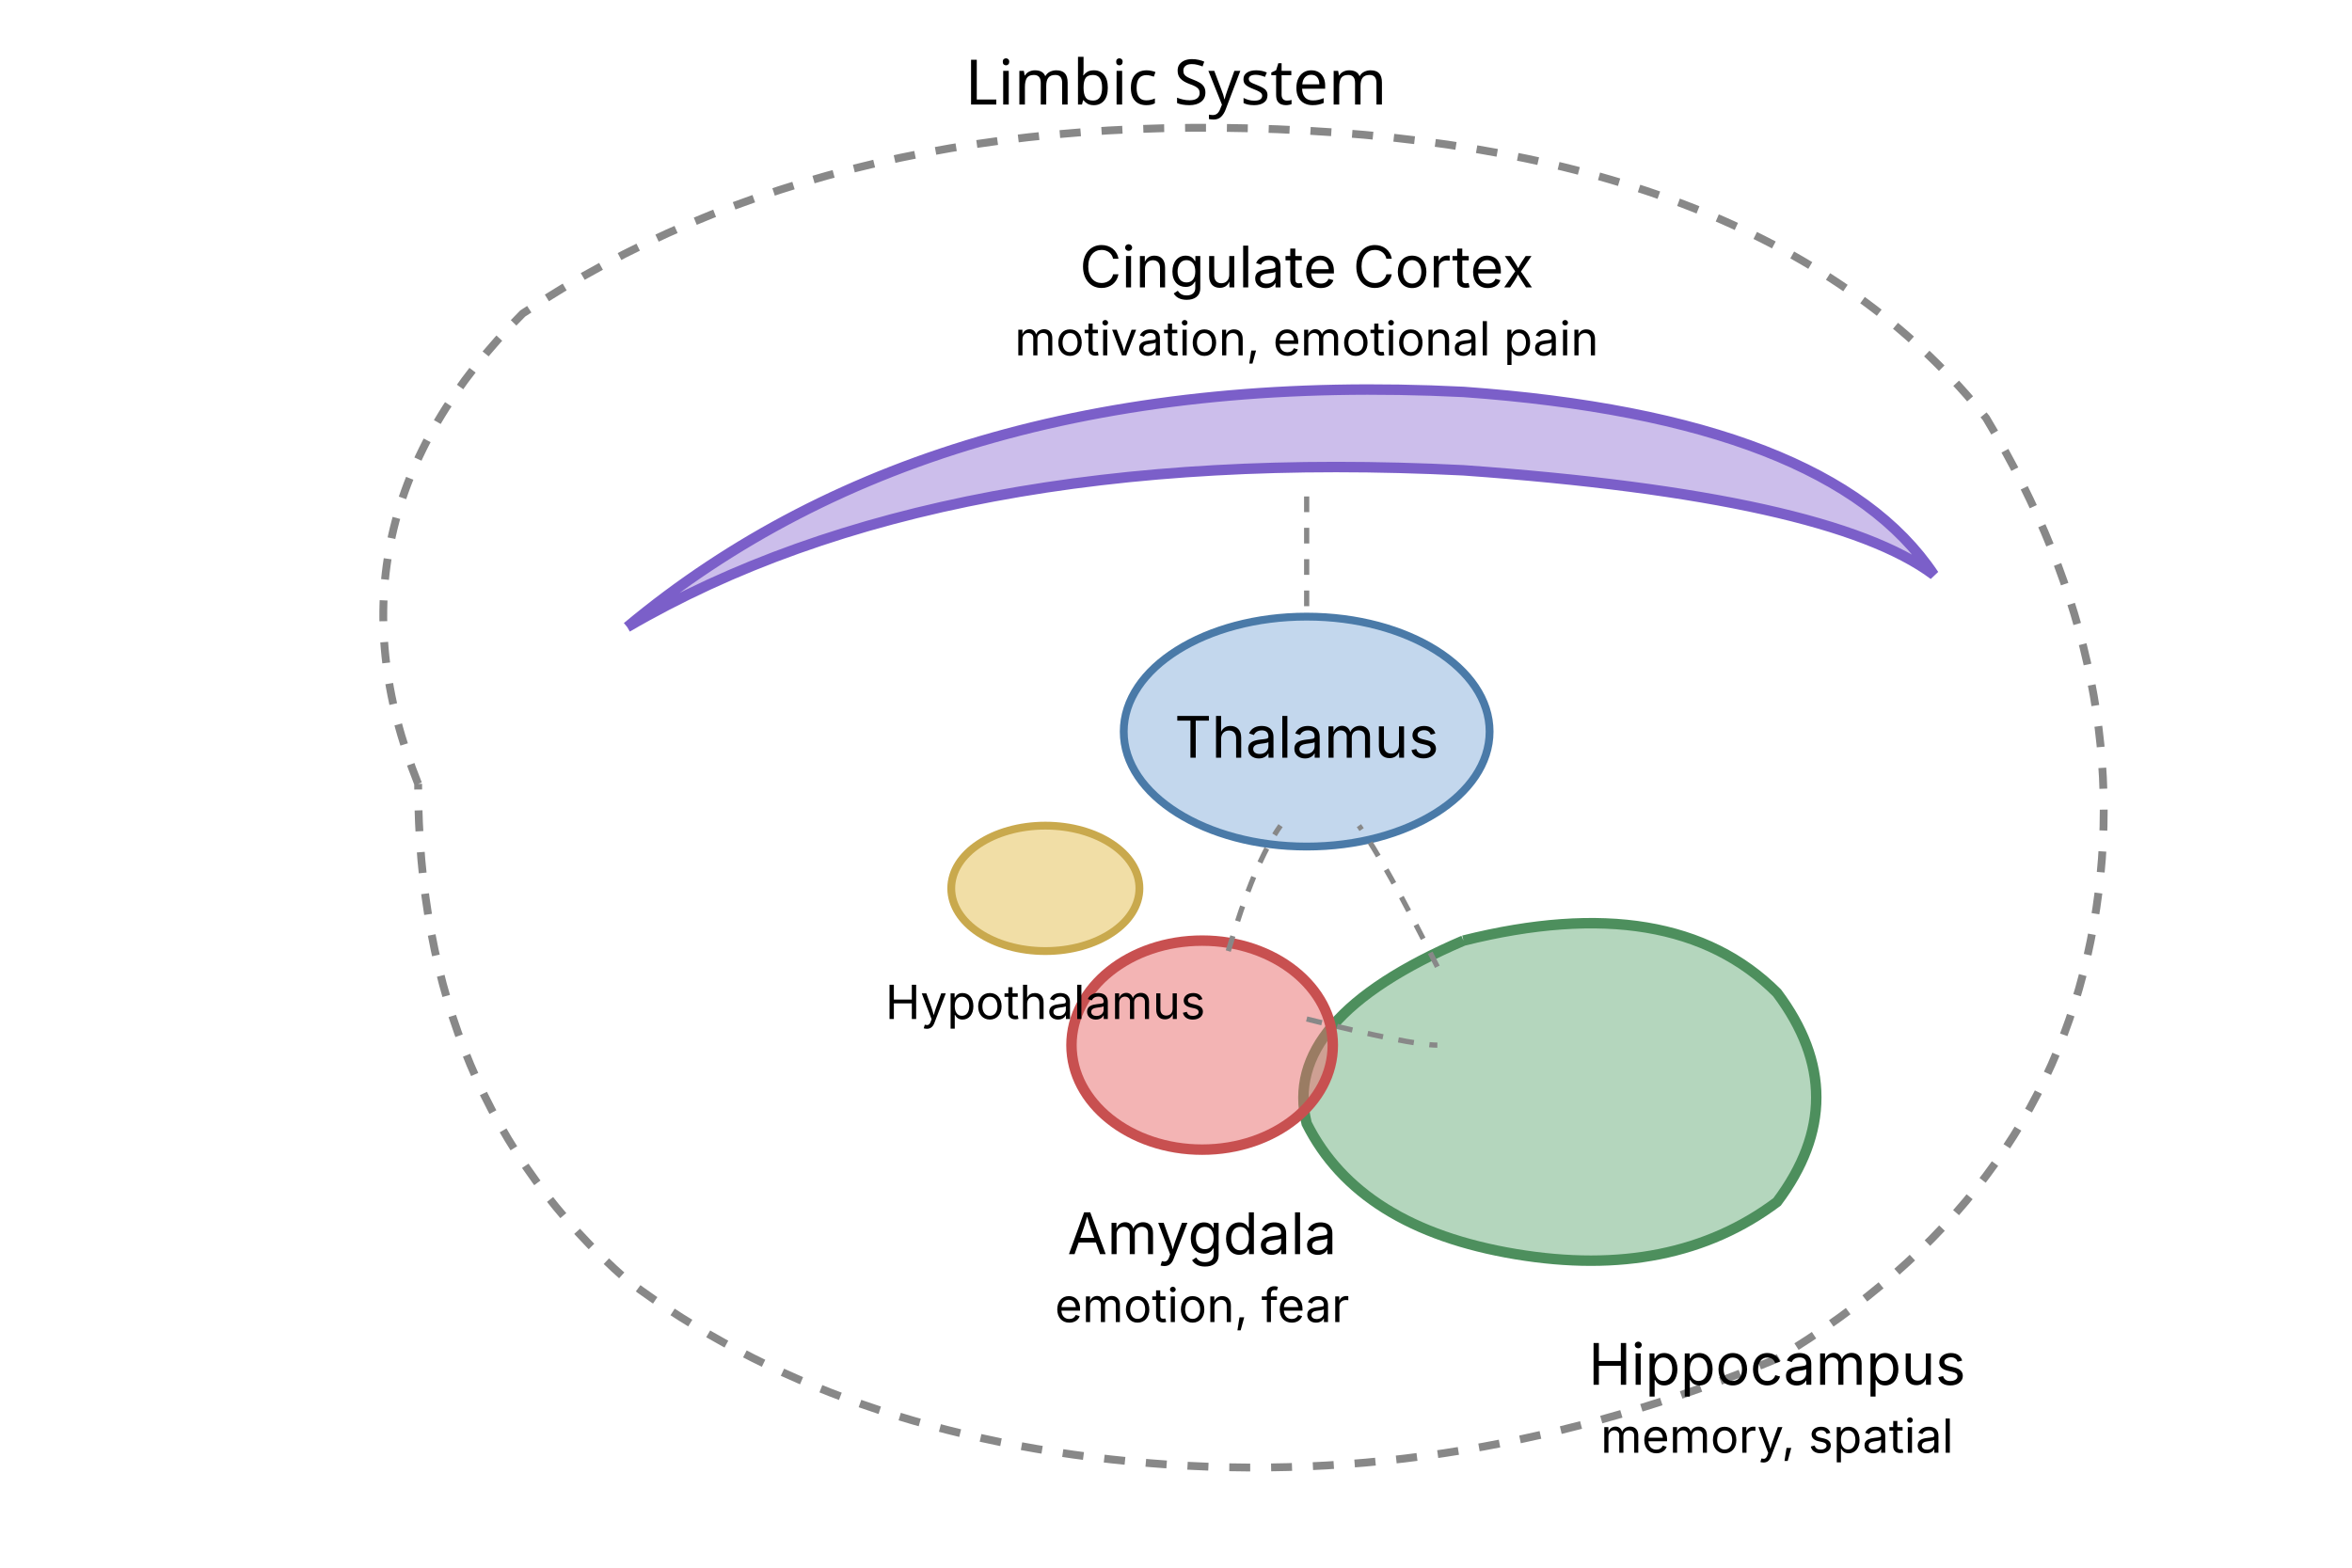
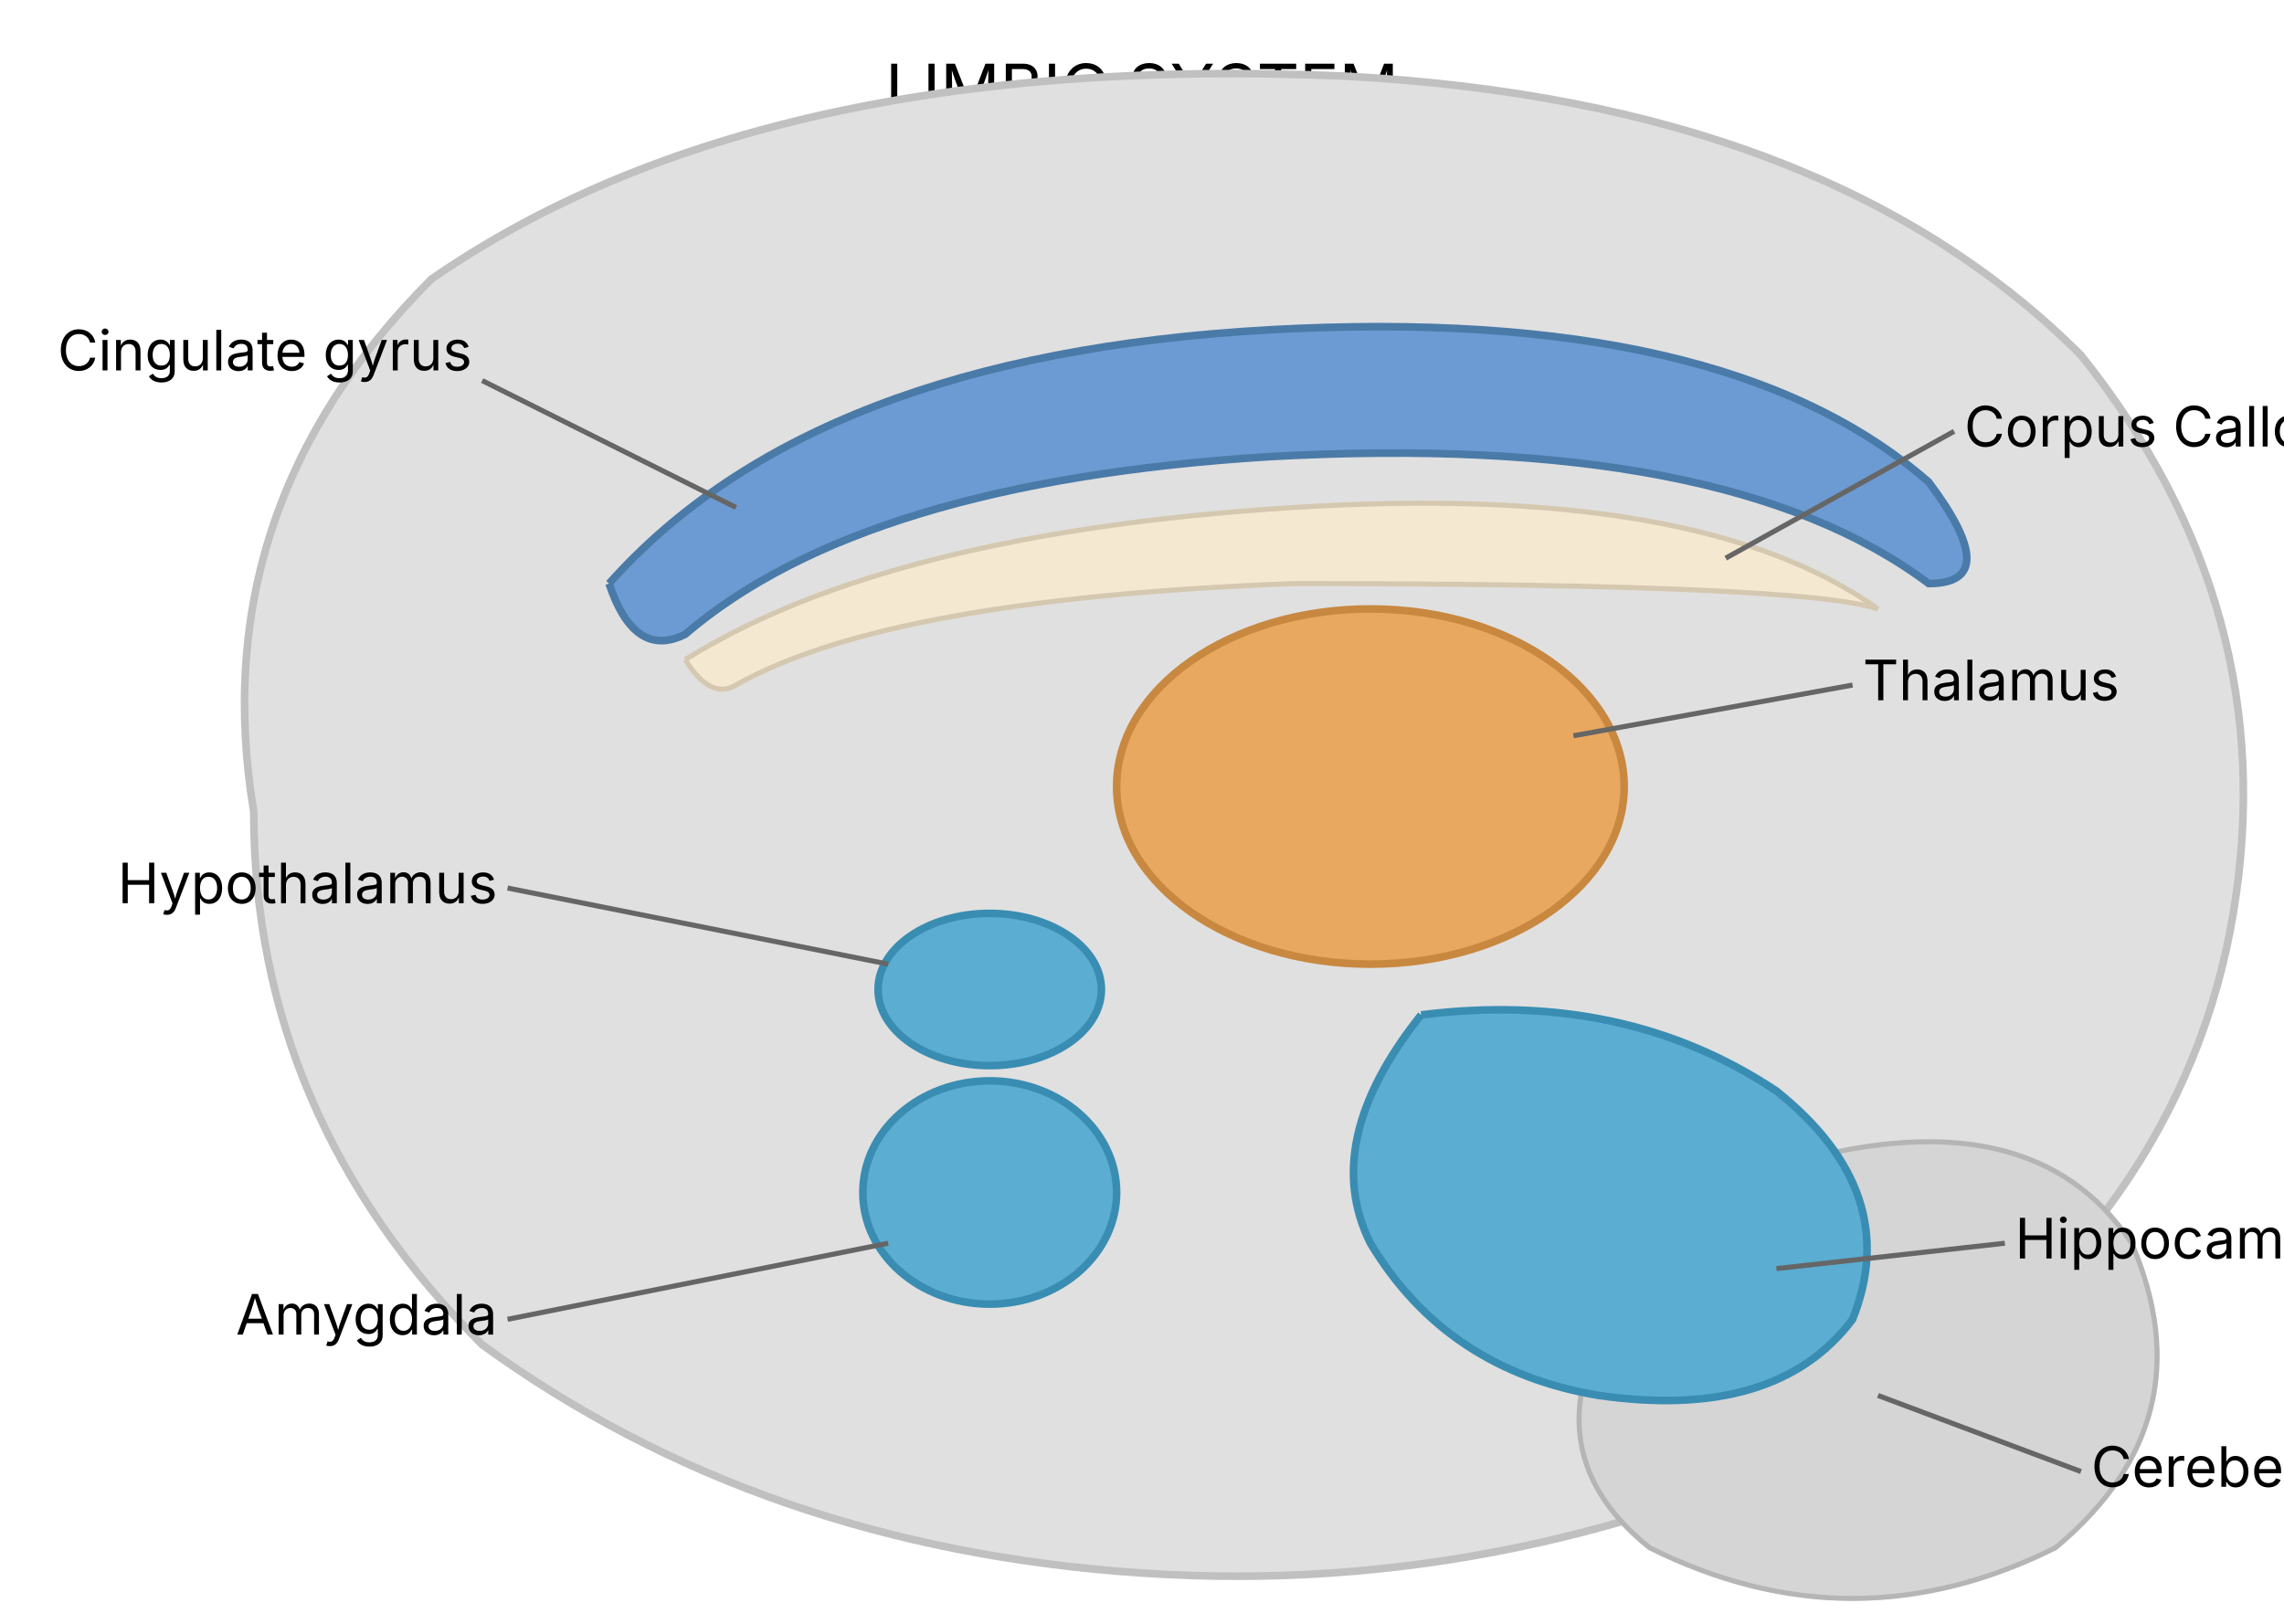
- <svg xmlns="http://www.w3.org/2000/svg" viewBox="0 0 450 300" width="450" height="300">
-   <path d="M80,150            Q60,100 100,60            Q160,20 250,25            Q340,30 380,80            Q410,130 400,180            Q390,230 340,260            Q280,285 220,280            Q160,275 120,245            Q80,210 80,150" fill="none" stroke="#888" stroke-width="1.5" stroke-dasharray="4,4" />
-   <path d="M120,120            Q180,70 280,75            Q350,80 370,110            Q350,95 280,90            Q180,85 120,120" fill="#9B7ED9" fill-opacity="0.5" stroke="#7B5FC9" stroke-width="2" />
-   <path d="M280,180            Q320,170 340,190            Q355,210 340,230            Q320,245 290,240            Q260,235 250,215            Q245,195 280,180" fill="#6BAF7D" fill-opacity="0.5" stroke="#4D8F5D" stroke-width="2" />
-   <ellipse cx="230" cy="200" rx="25" ry="20" fill="#E86B6B" fill-opacity="0.5" stroke="#C85050" stroke-width="2" />
-   <ellipse cx="200" cy="170" rx="18" ry="12" fill="#E8C86B" fill-opacity="0.6" stroke="#C9A94D" stroke-width="1.5" />
-   <ellipse cx="250" cy="140" rx="35" ry="22" fill="#6B9BD2" fill-opacity="0.4" stroke="#4A7AA8" stroke-width="1.5" />
-   <g stroke="#888" stroke-width="1" stroke-dasharray="3,3" fill="none">
-     <path d="M250,195 Q270,200 275,200" />
-     <path d="M235,182 Q240,165 245,158" />
-     <path d="M275,185 Q265,165 260,158" />
-     <path d="M250,95 Q250,115 250,118" />
+ <svg xmlns="http://www.w3.org/2000/svg" viewBox="0 0 450 320" width="450" height="320">
+   <text x="225" y="22" font-family="system-ui, -apple-system, sans-serif" font-size="13" text-anchor="middle" class="svg-label">LIMBIC SYSTEM</text>
+   <path d="M50,160            Q40,100 85,55            Q150,10 265,15            Q360,20 410,70            Q450,120 440,180            Q430,240 370,280            Q300,315 225,310            Q150,305 95,265            Q50,220 50,160" fill="#E0E0E0" stroke="#C0C0C0" stroke-width="1.5" />
+   <path d="M350,230 Q400,215 420,245 Q435,280 405,305 Q365,325 325,305 Q300,285 320,255 Q335,235 350,230" fill="#D5D5D5" stroke="#B5B5B5" stroke-width="1" />
+   <path d="M120,115            Q160,70 250,65            Q340,60 380,95            Q395,115 380,115            Q340,85 250,90            Q170,95 135,125            Q125,130 120,115" fill="#6B9BD2" stroke="#4A7AA8" stroke-width="1.5" />
+   <path d="M135,130            Q175,105 255,100            Q335,95 370,120            Q355,115 255,115            Q175,118 145,135            Q140,138 135,130" fill="#F5E8D0" stroke="#D5C8B0" stroke-width="1" />
+   <ellipse cx="270" cy="155" rx="50" ry="35" fill="#E8A860" stroke="#C88840" stroke-width="1.5" />
+   <ellipse cx="195" cy="195" rx="22" ry="15" fill="#5BADD2" stroke="#3A8DB2" stroke-width="1.5" />
+   <path d="M280,200            Q320,195 350,215            Q375,235 365,260            Q350,280 315,275            Q285,270 270,245            Q260,225 280,200" fill="#5BADD2" stroke="#3A8DB2" stroke-width="1.5" />
+   <ellipse cx="195" cy="235" rx="25" ry="22" fill="#5BADD2" stroke="#3A8DB2" stroke-width="1.5" />
+   <g font-family="system-ui, -apple-system, sans-serif" font-size="11">
+     <line x1="145" y1="100" x2="95" y2="75" stroke="#666" stroke-width="1" />
+     <text x="93" y="73" text-anchor="end" class="svg-label">Cingulate gyrus</text>
+     <line x1="340" y1="110" x2="385" y2="85" stroke="#666" stroke-width="1" />
+     <text x="387" y="88" text-anchor="start" class="svg-label">Corpus Callosum</text>
+     <line x1="310" y1="145" x2="365" y2="135" stroke="#666" stroke-width="1" />
+     <text x="367" y="138" text-anchor="start" class="svg-label">Thalamus</text>
+     <line x1="175" y1="190" x2="100" y2="175" stroke="#666" stroke-width="1" />
+     <text x="98" y="178" text-anchor="end" class="svg-label">Hypothalamus</text>
+     <line x1="175" y1="245" x2="100" y2="260" stroke="#666" stroke-width="1" />
+     <text x="98" y="263" text-anchor="end" class="svg-label">Amygdala</text>
+     <line x1="350" y1="250" x2="395" y2="245" stroke="#666" stroke-width="1" />
+     <text x="397" y="248" text-anchor="start" class="svg-label">Hippocampus</text>
+     <line x1="370" y1="275" x2="410" y2="290" stroke="#666" stroke-width="1" />
+     <text x="412" y="293" text-anchor="start" class="svg-label">Cerebellum</text>
  </g>
-   <g font-family="system-ui, -apple-system, sans-serif" font-size="11">
-     <text x="250" y="55" text-anchor="middle" class="svg-label">Cingulate Cortex</text>
-     <text x="250" y="68" text-anchor="middle" font-size="9" class="svg-subtle">motivation, emotional pain</text>
-     <text x="250" y="145" text-anchor="middle" class="svg-label">Thalamus</text>
-     <text x="200" y="195" text-anchor="middle" font-size="9" class="svg-subtle">Hypothalamus</text>
-     <text x="230" y="240" text-anchor="middle" class="svg-label">Amygdala</text>
-     <text x="230" y="253" text-anchor="middle" font-size="9" class="svg-subtle">emotion, fear</text>
-     <text x="340" y="265" text-anchor="middle" class="svg-label">Hippocampus</text>
-     <text x="340" y="278" text-anchor="middle" font-size="9" class="svg-subtle">memory, spatial</text>
-   </g>
-   <text x="225" y="20" font-family="system-ui, sans-serif" font-size="12" text-anchor="middle" class="svg-label">Limbic System</text>
</svg>
